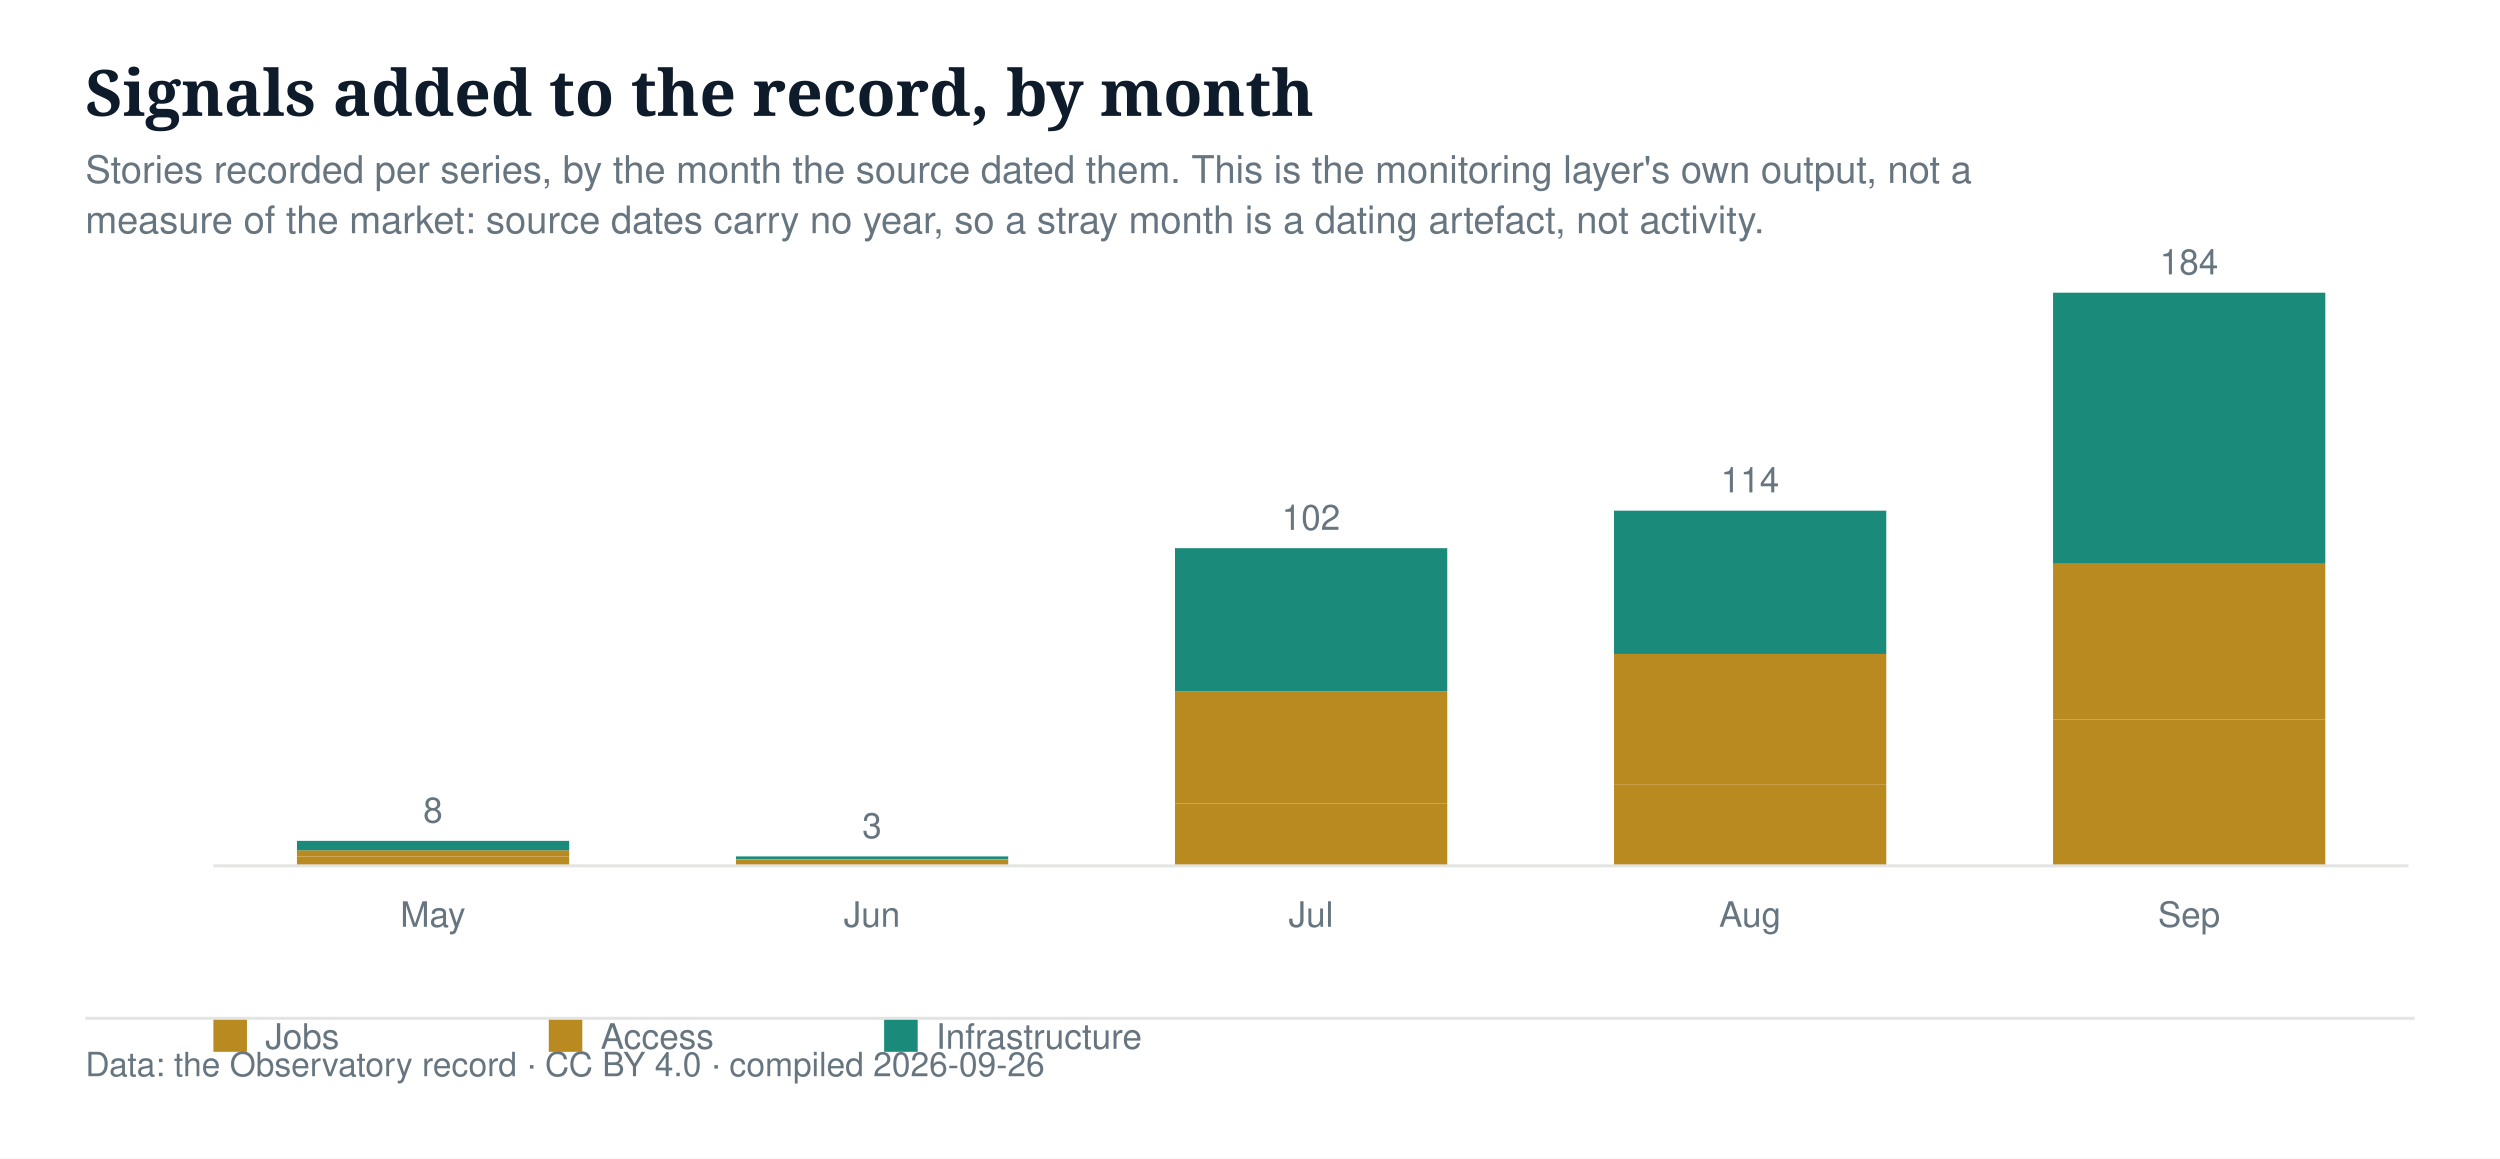
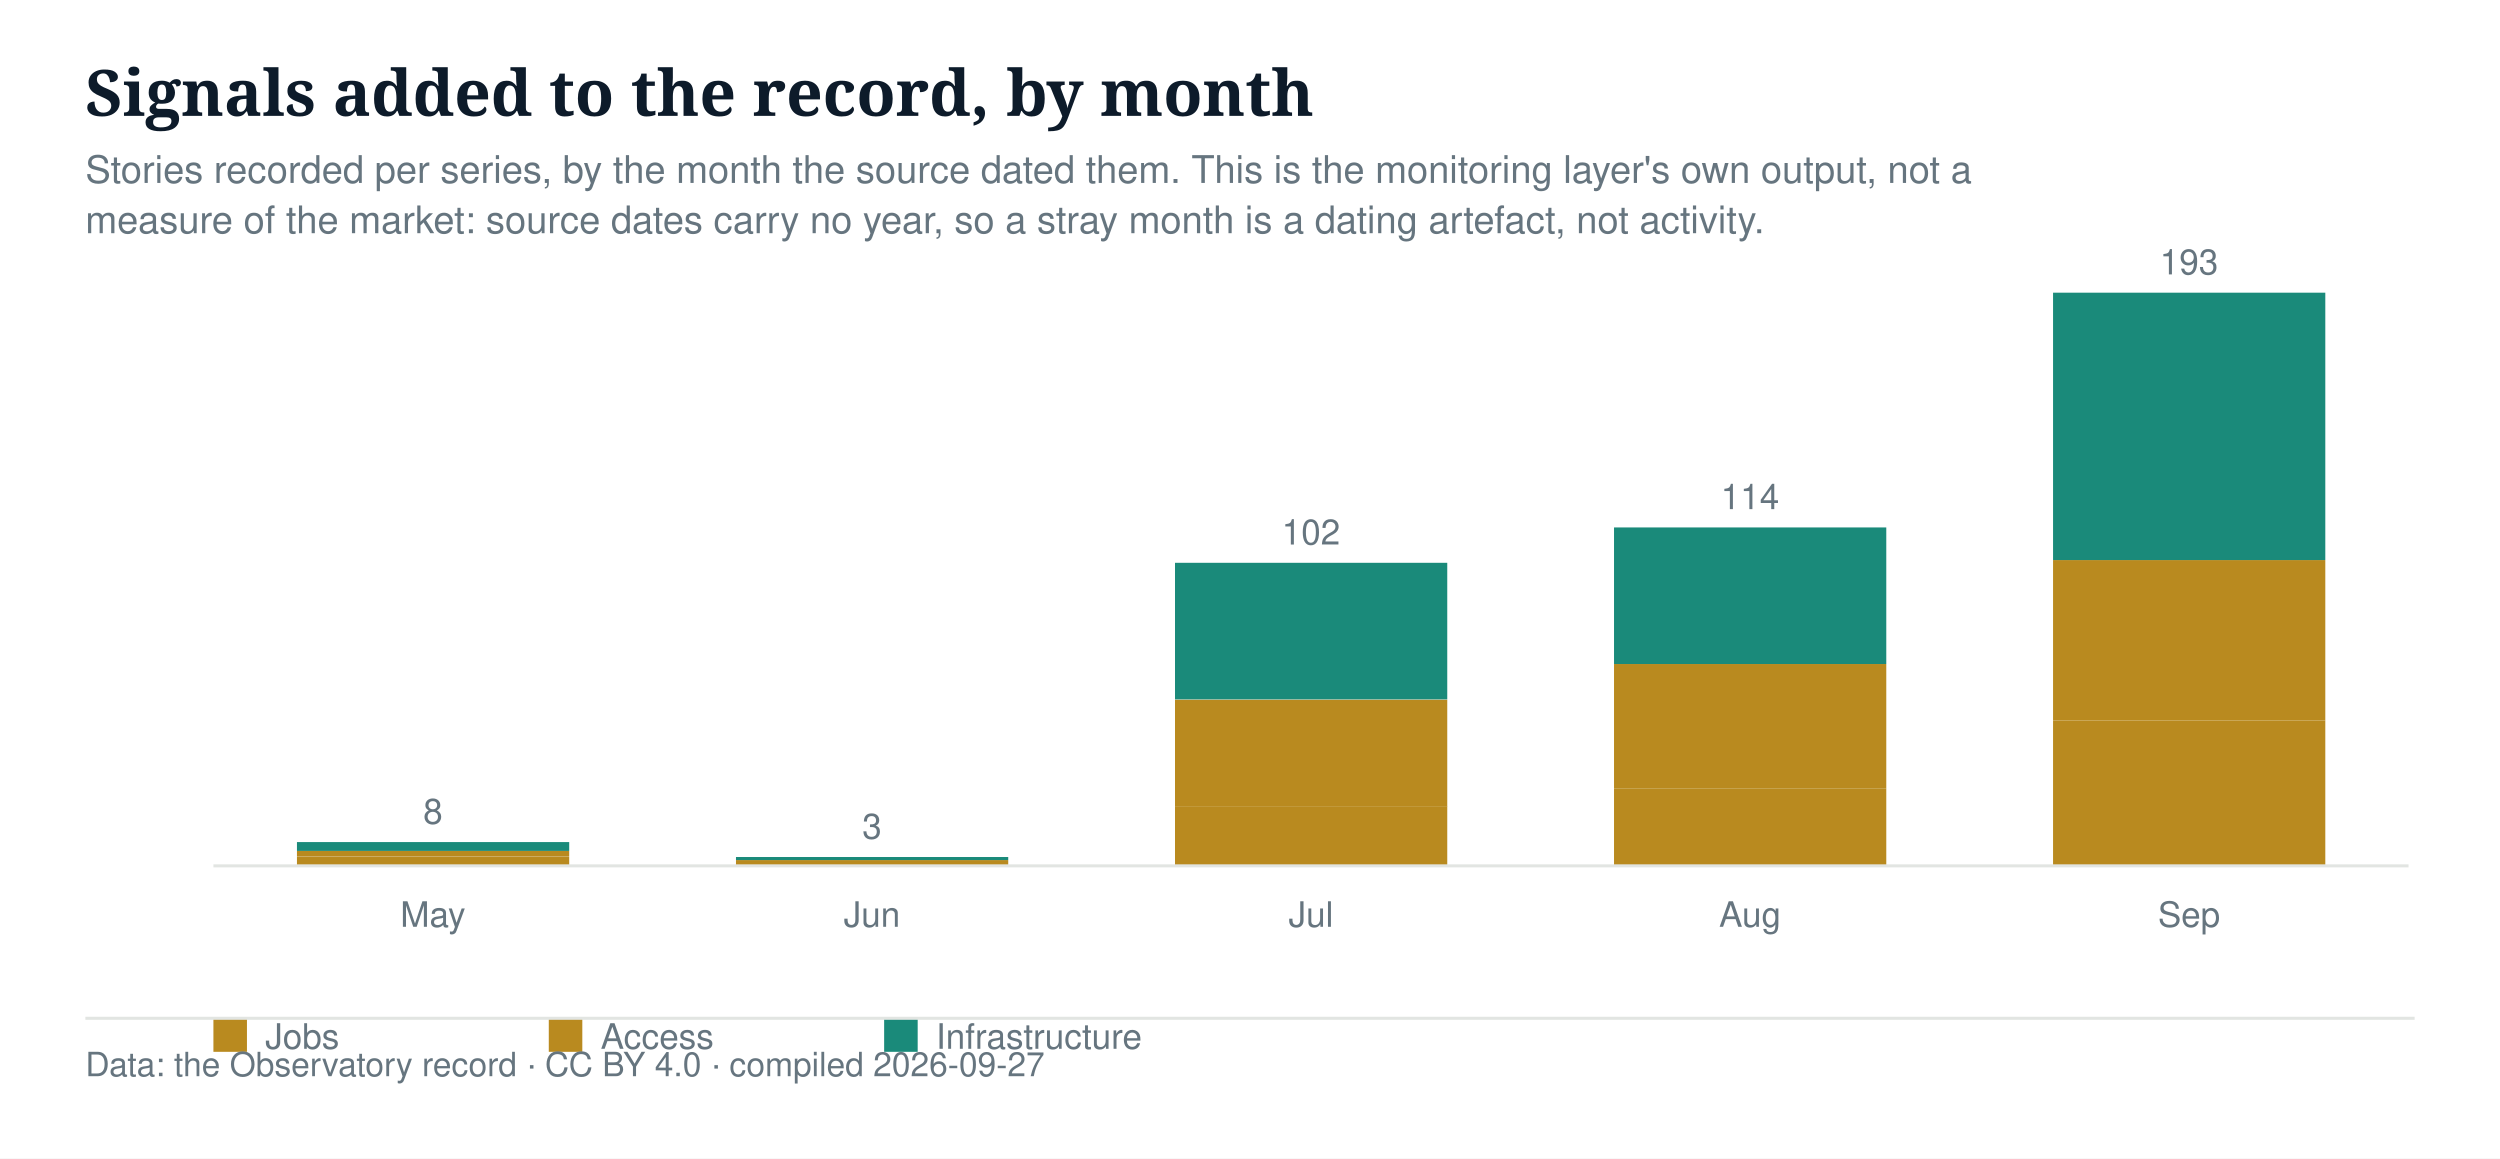
- <svg xmlns="http://www.w3.org/2000/svg" viewBox="0 0 820 380" width="820" height="380" role="img" aria-label="Signals added to the record by month and series: May 8, Jun 3, Jul 102, Aug 114, Sep 184. This measures the monitoring layer, not the market.">
+ <svg xmlns="http://www.w3.org/2000/svg" viewBox="0 0 820 380" width="820" height="380" role="img" aria-label="Signals added to the record by month and series: May 8, Jun 3, Jul 102, Aug 114, Sep 193. This measures the monitoring layer, not the market.">
  <rect width="820" height="380" fill="#FFFFFF" />
  <text x="28" y="38" font-family="'Source Serif 4',Georgia,serif" font-size="21" font-weight="600" fill="#0D1B2A">Signals added to the record, by month</text>
  <text x="28" y="60.0" font-family="IBM Plex Sans,-apple-system,'Segoe UI',Helvetica,Arial,sans-serif" font-size="12.5" fill="#66757F">Stories recorded per series, by the month the source dated them. This is the monitoring layer's own output, not a</text>
  <text x="28" y="76.5" font-family="IBM Plex Sans,-apple-system,'Segoe UI',Helvetica,Arial,sans-serif" font-size="12.5" fill="#66757F">measure of the market: source dates carry no year, so a stray month is a dating artefact, not activity.</text>
-   <rect x="97.4" y="280.9" width="89.3" height="3.1" fill="#B98A1F" />
-   <rect x="97.4" y="278.9" width="89.3" height="2.0" fill="#B98A1F" />
-   <rect x="97.4" y="275.8" width="89.3" height="3.1" fill="#1A8A7A" />
-   <text x="142.0" y="269.8" text-anchor="middle" font-family="IBM Plex Sans,-apple-system,'Segoe UI',Helvetica,Arial,sans-serif" font-size="11.5" fill="#66757F">8</text>
+   <rect x="97.4" y="281.1" width="89.3" height="2.9" fill="#B98A1F" />
+   <rect x="97.4" y="279.1" width="89.3" height="1.9" fill="#B98A1F" />
+   <rect x="97.4" y="276.2" width="89.3" height="2.9" fill="#1A8A7A" />
+   <text x="142.0" y="270.2" text-anchor="middle" font-family="IBM Plex Sans,-apple-system,'Segoe UI',Helvetica,Arial,sans-serif" font-size="11.5" fill="#66757F">8</text>
  <text x="142.0" y="304" text-anchor="middle" font-family="IBM Plex Sans,-apple-system,'Segoe UI',Helvetica,Arial,sans-serif" font-size="11.5" fill="#66757F">May</text>
-   <rect x="241.4" y="282.0" width="89.3" height="2.0" fill="#B98A1F" />
-   <rect x="241.4" y="280.9" width="89.3" height="1.0" fill="#1A8A7A" />
-   <text x="286.0" y="274.9" text-anchor="middle" font-family="IBM Plex Sans,-apple-system,'Segoe UI',Helvetica,Arial,sans-serif" font-size="11.5" fill="#66757F">3</text>
+   <rect x="241.4" y="282.1" width="89.3" height="1.9" fill="#B98A1F" />
+   <rect x="241.4" y="281.1" width="89.3" height="1.0" fill="#1A8A7A" />
+   <text x="286.0" y="275.1" text-anchor="middle" font-family="IBM Plex Sans,-apple-system,'Segoe UI',Helvetica,Arial,sans-serif" font-size="11.5" fill="#66757F">3</text>
  <text x="286.0" y="304" text-anchor="middle" font-family="IBM Plex Sans,-apple-system,'Segoe UI',Helvetica,Arial,sans-serif" font-size="11.5" fill="#66757F">Jun</text>
-   <rect x="385.4" y="263.6" width="89.3" height="20.4" fill="#B98A1F" />
-   <rect x="385.4" y="226.8" width="89.3" height="36.8" fill="#B98A1F" />
-   <rect x="385.4" y="179.8" width="89.3" height="47.0" fill="#1A8A7A" />
-   <text x="430.0" y="173.8" text-anchor="middle" font-family="IBM Plex Sans,-apple-system,'Segoe UI',Helvetica,Arial,sans-serif" font-size="11.5" fill="#66757F">102</text>
+   <rect x="385.4" y="264.5" width="89.3" height="19.5" fill="#B98A1F" />
+   <rect x="385.4" y="229.5" width="89.3" height="35.1" fill="#B98A1F" />
+   <rect x="385.4" y="184.6" width="89.3" height="44.8" fill="#1A8A7A" />
+   <text x="430.0" y="178.6" text-anchor="middle" font-family="IBM Plex Sans,-apple-system,'Segoe UI',Helvetica,Arial,sans-serif" font-size="11.5" fill="#66757F">102</text>
  <text x="430.0" y="304" text-anchor="middle" font-family="IBM Plex Sans,-apple-system,'Segoe UI',Helvetica,Arial,sans-serif" font-size="11.5" fill="#66757F">Jul</text>
-   <rect x="529.4" y="257.4" width="89.3" height="26.6" fill="#B98A1F" />
-   <rect x="529.4" y="214.5" width="89.3" height="42.9" fill="#B98A1F" />
-   <rect x="529.4" y="167.5" width="89.3" height="47.0" fill="#1A8A7A" />
-   <text x="574.0" y="161.5" text-anchor="middle" font-family="IBM Plex Sans,-apple-system,'Segoe UI',Helvetica,Arial,sans-serif" font-size="11.5" fill="#66757F">114</text>
+   <rect x="529.4" y="258.7" width="89.3" height="25.3" fill="#B98A1F" />
+   <rect x="529.4" y="217.8" width="89.3" height="40.9" fill="#B98A1F" />
+   <rect x="529.4" y="173.0" width="89.3" height="44.8" fill="#1A8A7A" />
+   <text x="574.0" y="167.0" text-anchor="middle" font-family="IBM Plex Sans,-apple-system,'Segoe UI',Helvetica,Arial,sans-serif" font-size="11.5" fill="#66757F">114</text>
  <text x="574.0" y="304" text-anchor="middle" font-family="IBM Plex Sans,-apple-system,'Segoe UI',Helvetica,Arial,sans-serif" font-size="11.5" fill="#66757F">Aug</text>
-   <rect x="673.4" y="236.0" width="89.3" height="48.0" fill="#B98A1F" />
-   <rect x="673.4" y="184.9" width="89.3" height="51.1" fill="#B98A1F" />
-   <rect x="673.4" y="96.0" width="89.3" height="88.9" fill="#1A8A7A" />
-   <text x="718.0" y="90.0" text-anchor="middle" font-family="IBM Plex Sans,-apple-system,'Segoe UI',Helvetica,Arial,sans-serif" font-size="11.5" fill="#66757F">184</text>
+   <rect x="673.4" y="236.3" width="89.3" height="47.7" fill="#B98A1F" />
+   <rect x="673.4" y="183.7" width="89.3" height="52.6" fill="#B98A1F" />
+   <rect x="673.4" y="96.0" width="89.3" height="87.7" fill="#1A8A7A" />
+   <text x="718.0" y="90.0" text-anchor="middle" font-family="IBM Plex Sans,-apple-system,'Segoe UI',Helvetica,Arial,sans-serif" font-size="11.5" fill="#66757F">193</text>
  <text x="718.0" y="304" text-anchor="middle" font-family="IBM Plex Sans,-apple-system,'Segoe UI',Helvetica,Arial,sans-serif" font-size="11.5" fill="#66757F">Sep</text>
  <line x1="70" y1="284" x2="790" y2="284" stroke="#E2E5E2" />
  <rect x="70" y="334" width="11" height="11" fill="#B98A1F" />
  <text x="87" y="344" font-family="IBM Plex Sans,-apple-system,'Segoe UI',Helvetica,Arial,sans-serif" font-size="11.5" fill="#66757F">Jobs</text>
  <rect x="180" y="334" width="11" height="11" fill="#B98A1F" />
  <text x="197" y="344" font-family="IBM Plex Sans,-apple-system,'Segoe UI',Helvetica,Arial,sans-serif" font-size="11.5" fill="#66757F">Access</text>
  <rect x="290" y="334" width="11" height="11" fill="#1A8A7A" />
  <text x="307" y="344" font-family="IBM Plex Sans,-apple-system,'Segoe UI',Helvetica,Arial,sans-serif" font-size="11.5" fill="#66757F">Infrastructure</text>
  <line x1="28" y1="334" x2="792" y2="334" stroke="#E2E5E2" />
-   <text x="28" y="353" font-family="IBM Plex Sans,-apple-system,'Segoe UI',Helvetica,Arial,sans-serif" font-size="11" fill="#66757F">Data: the Observatory record · CC BY 4.0 · compiled 2026-09-26</text>
+   <text x="28" y="353" font-family="IBM Plex Sans,-apple-system,'Segoe UI',Helvetica,Arial,sans-serif" font-size="11" fill="#66757F">Data: the Observatory record · CC BY 4.0 · compiled 2026-09-27</text>
</svg>
